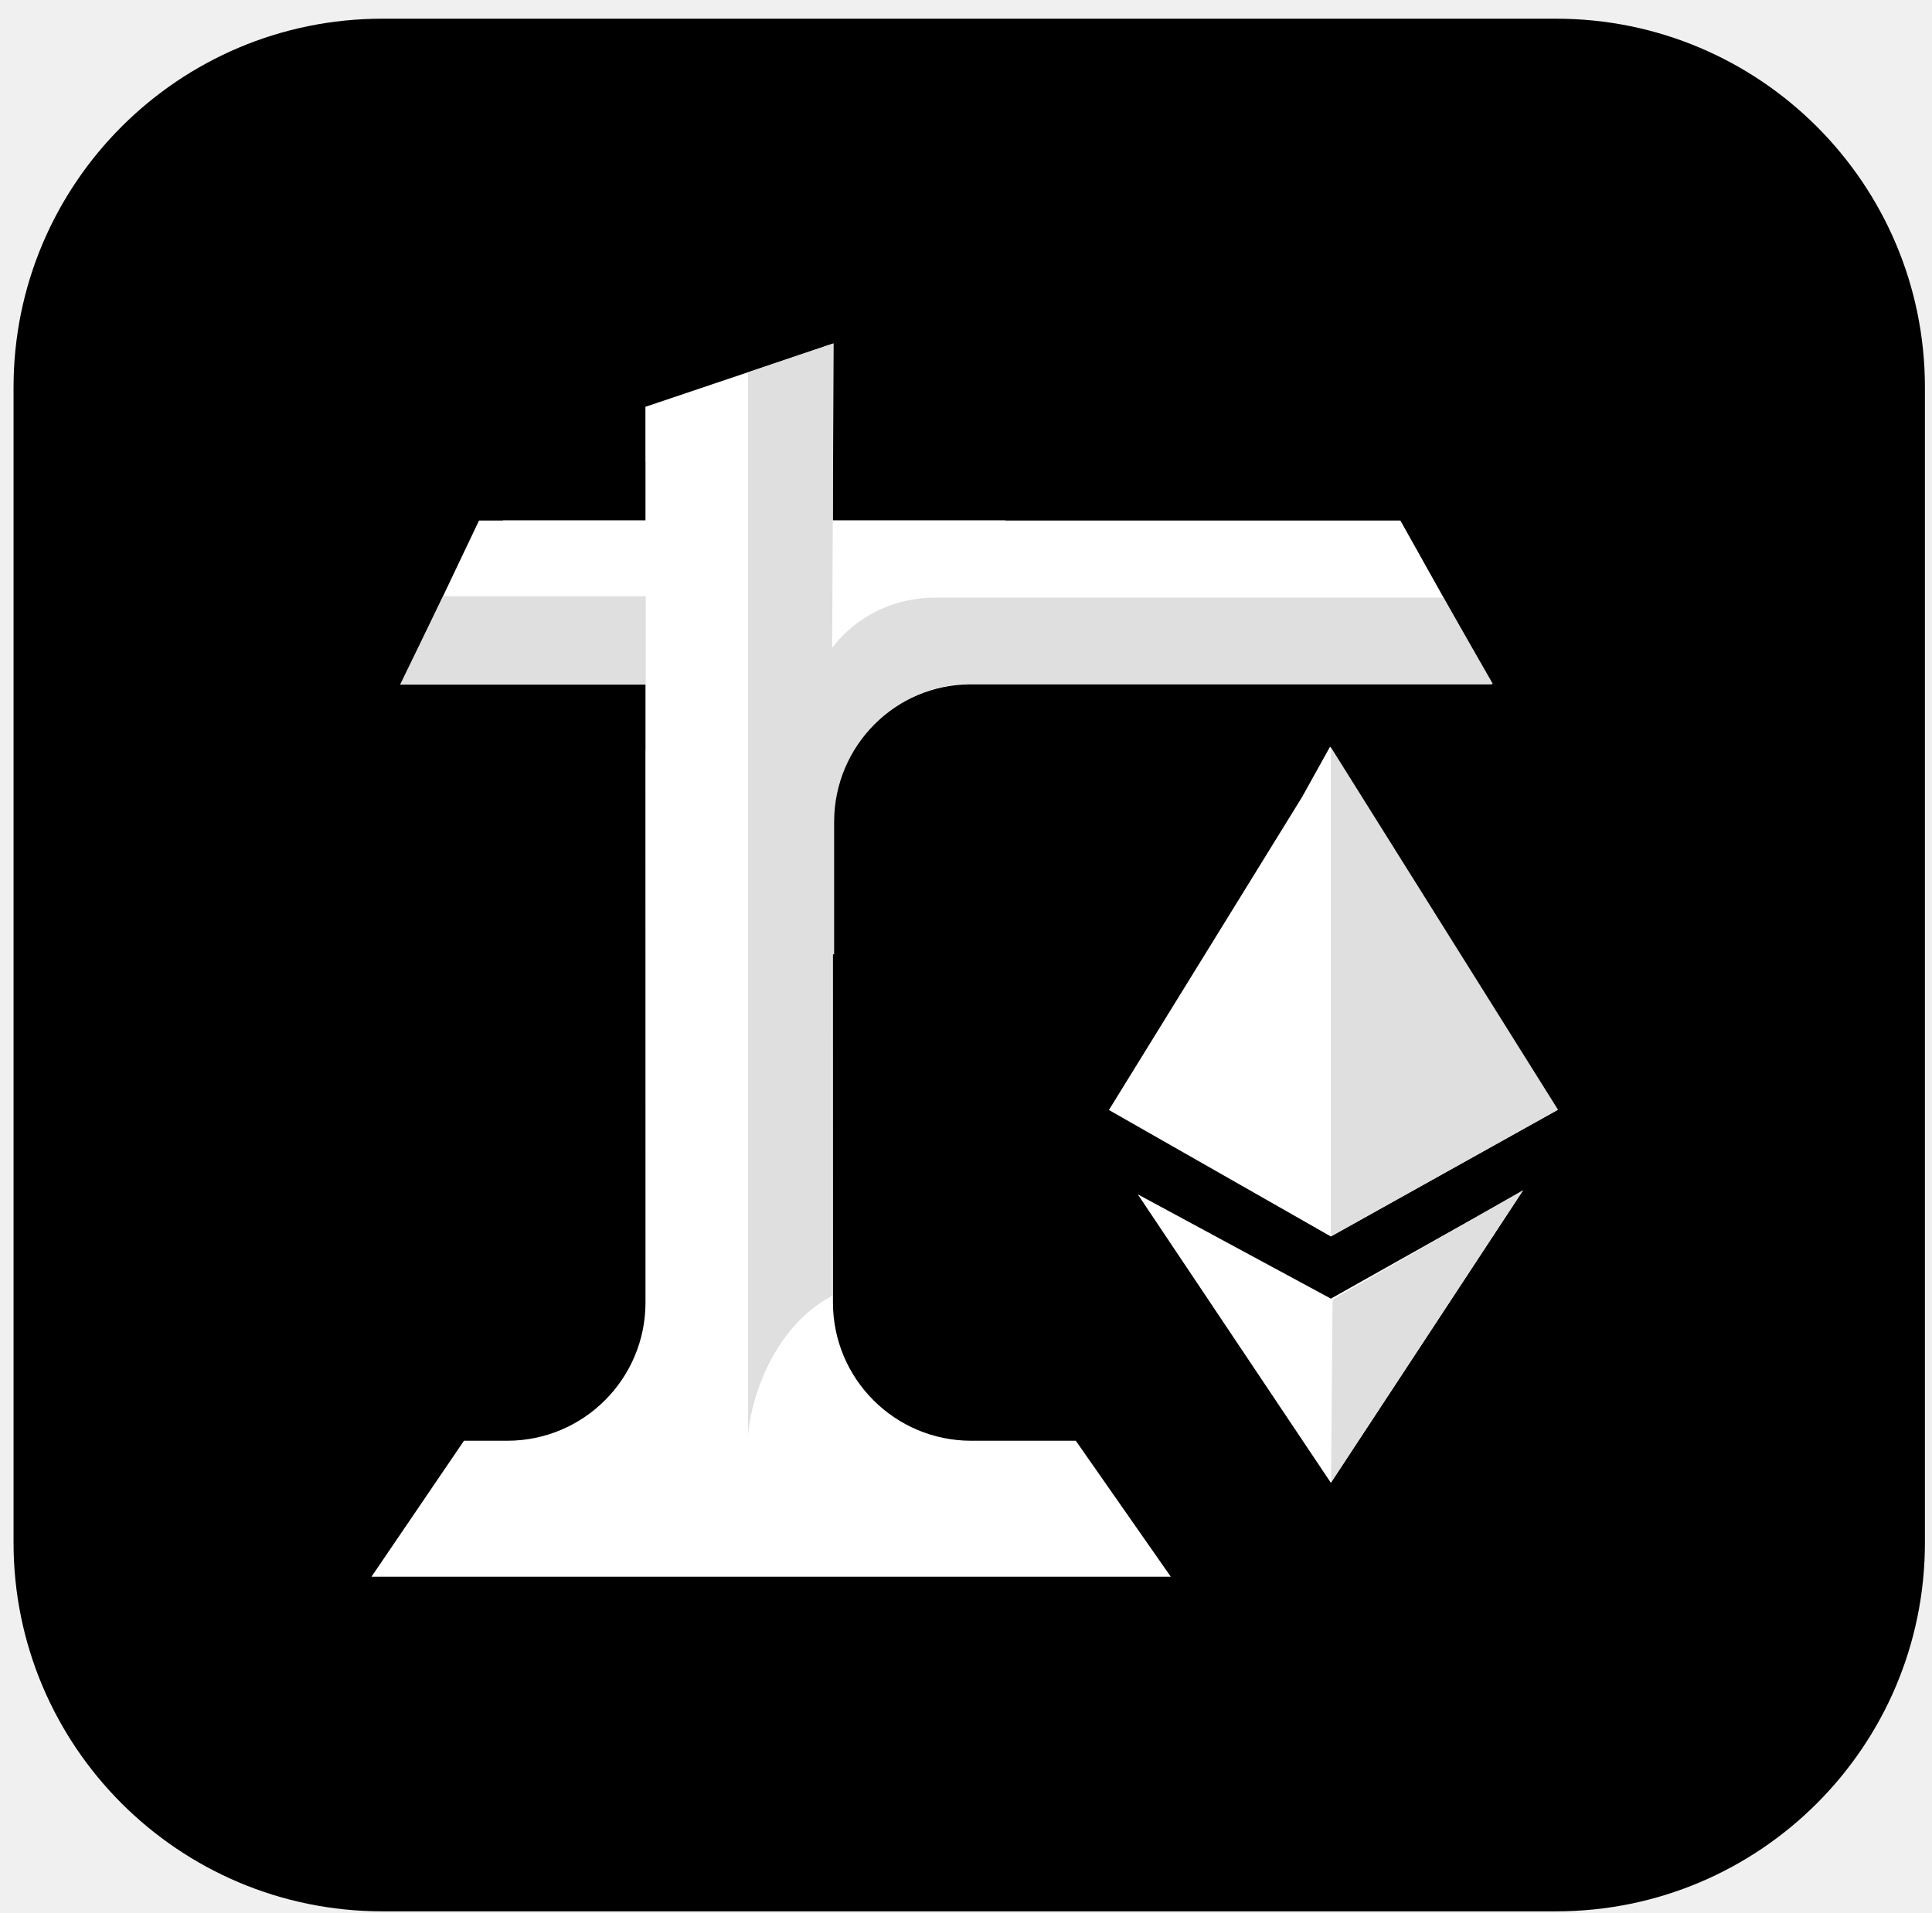
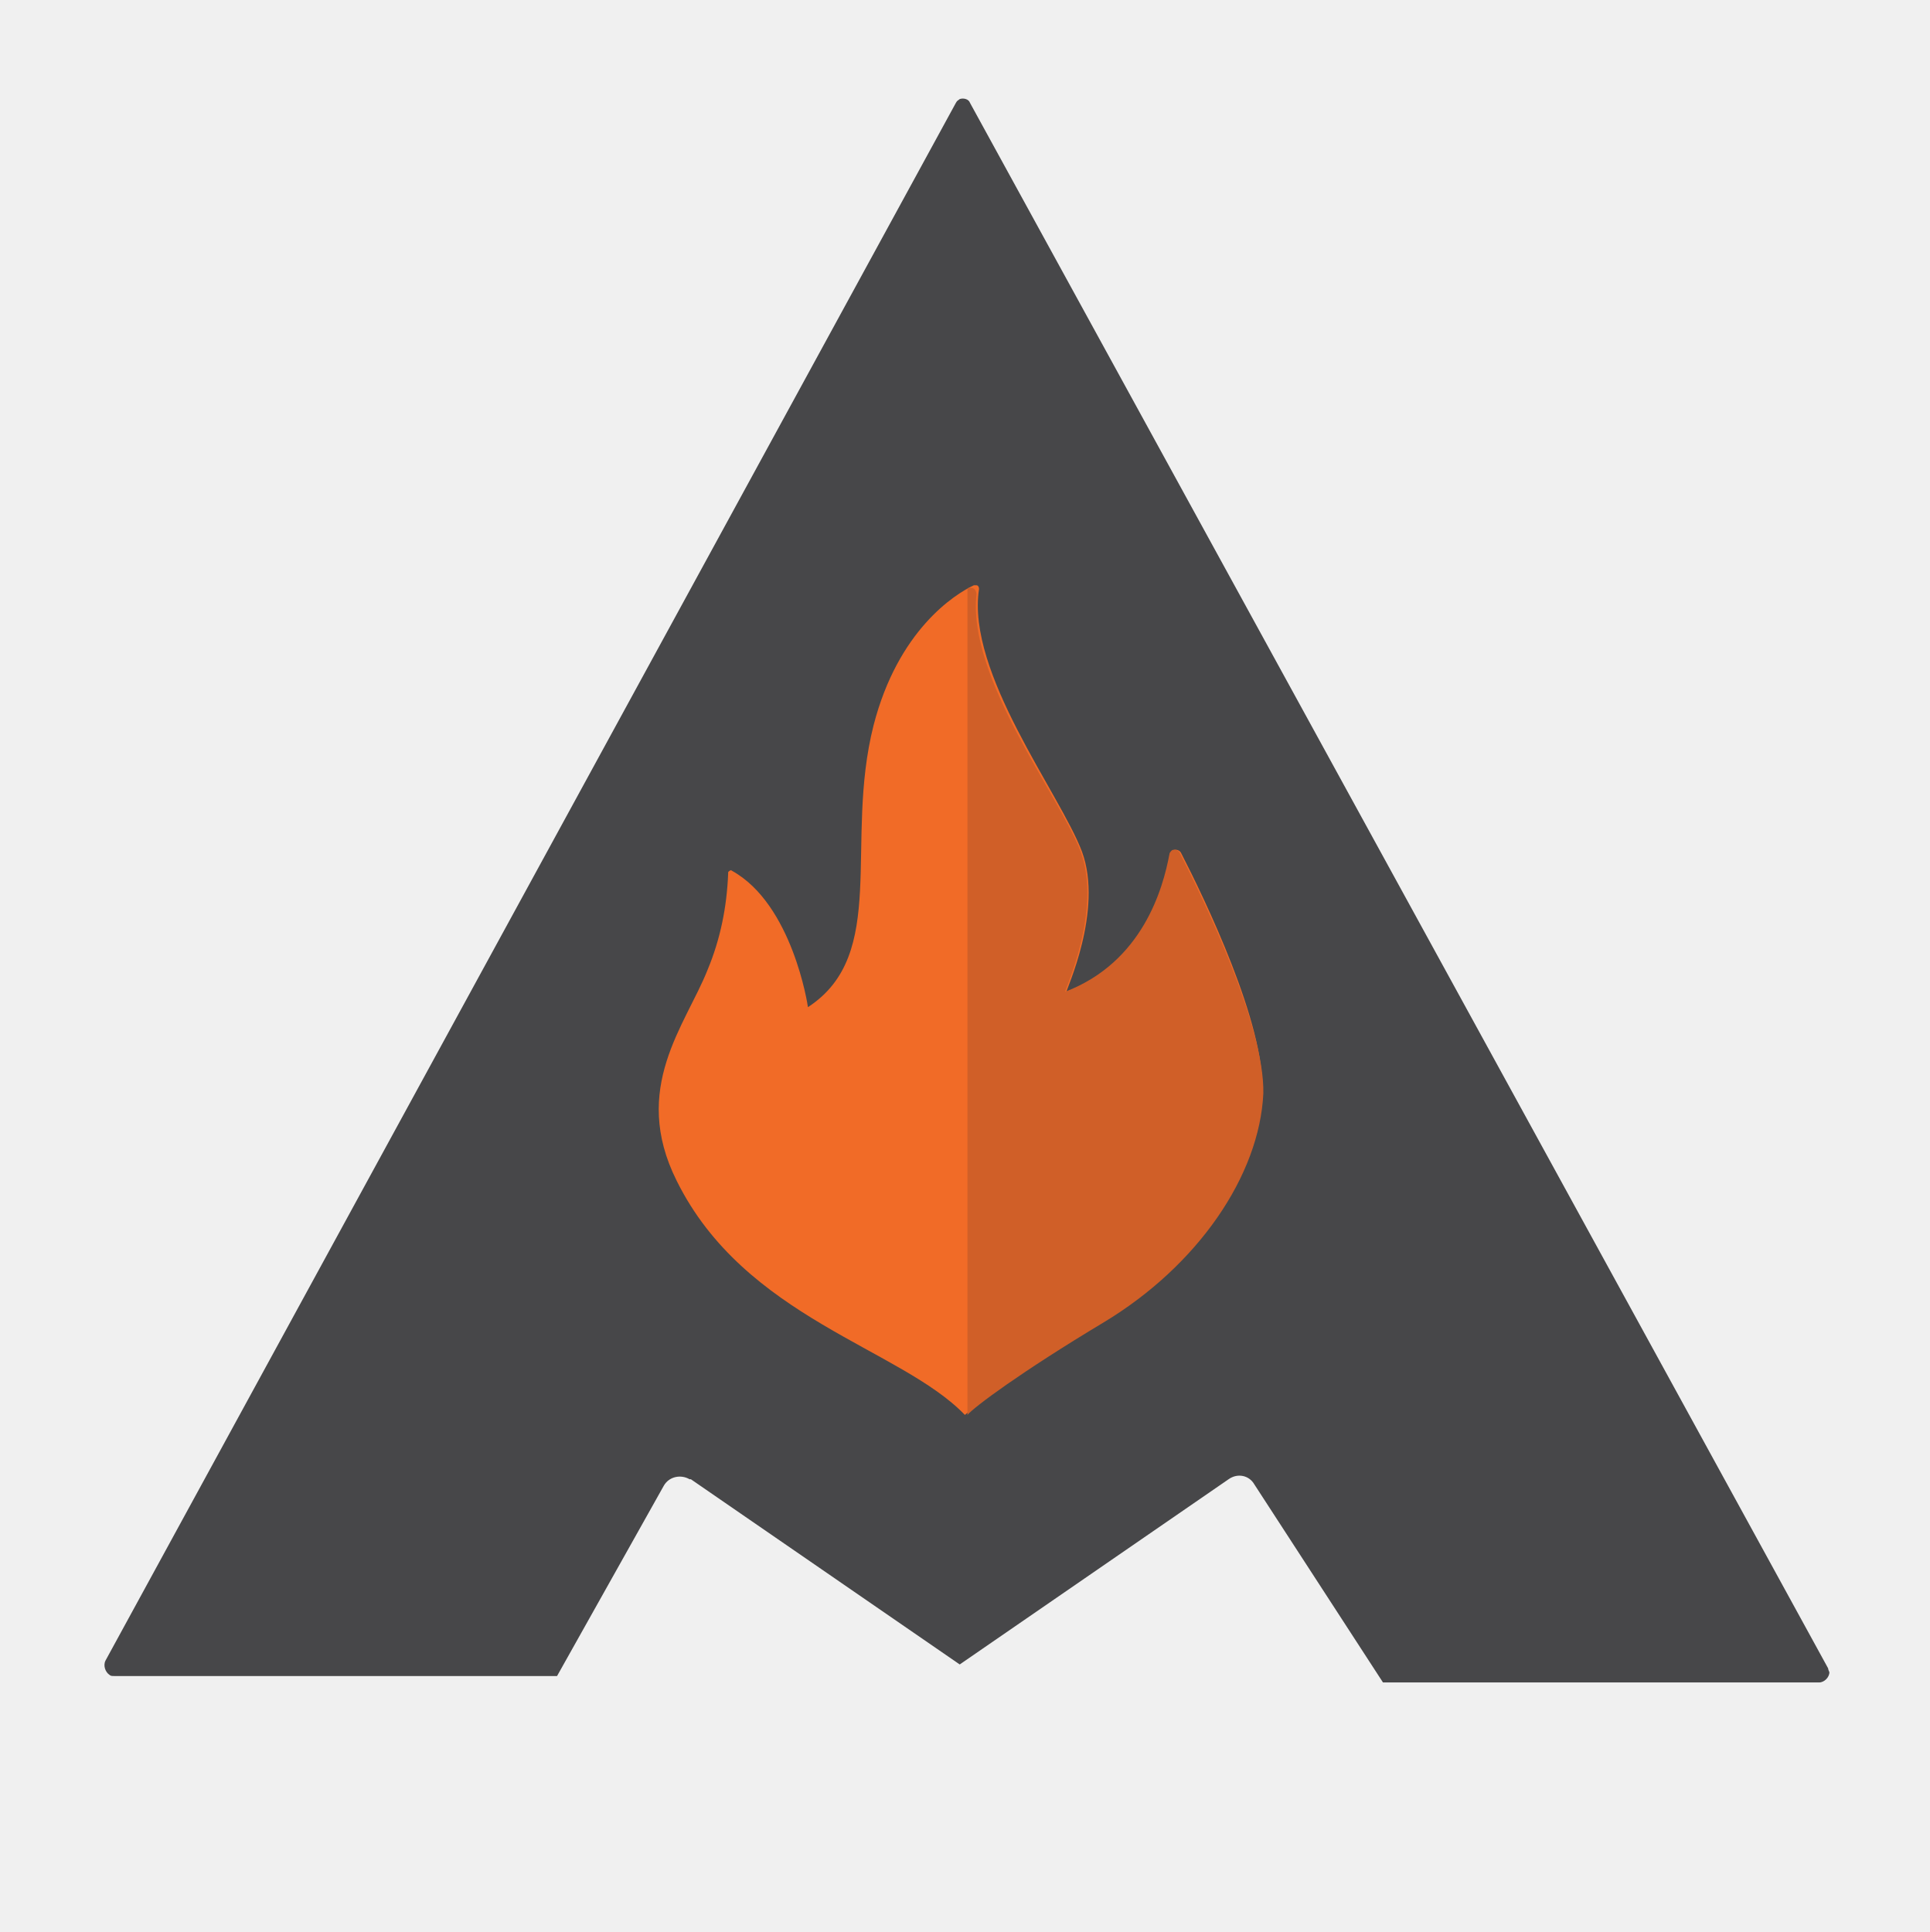
- <svg xmlns="http://www.w3.org/2000/svg" width="103" height="102" viewBox="0 0 103 102" fill="none">
-   <rect x="0.722" y="0.997" width="101.901" height="100.925" rx="19.661" fill="black" />
-   <path d="M69.415 42.505L70.912 39.812L72.544 42.505L83.024 59.191L70.953 65.936L59.119 59.191L69.415 42.505Z" fill="white" />
-   <path d="M70.953 69.25L60.658 63.688L70.953 79.072L81.184 63.498L70.953 69.25Z" fill="white" />
-   <path d="M70.953 65.926V41.853V39.85L83.063 59.178L70.953 65.926Z" fill="#DFDFDF" />
-   <path d="M70.962 79.05L71.041 69.297L81.206 63.463L70.962 79.05Z" fill="#DFDFDF" />
-   <path d="M34.409 21.693V24.613H34.413L34.412 27.747H26.809L26.809 27.757H25.538L21.384 36.491H34.413V39.972H34.409L34.413 69.455C34.413 73.527 31.113 76.828 27.041 76.828H24.735L19.806 84.077H62.417L57.354 76.828H51.779C47.708 76.828 44.407 73.527 44.407 69.455L44.402 43.665C44.507 39.708 47.73 36.527 51.705 36.491H79.548L74.658 27.757H53.602L53.602 27.747L44.399 27.747L44.399 24.613H44.402V18.325L34.409 21.693Z" fill="white" />
-   <path d="M39.882 19.852V76.55C39.973 74.964 41.047 70.855 44.365 69.103V50.867L44.47 50.9V43.831C44.47 39.759 47.771 36.458 51.843 36.458H79.581L76.951 31.866H49.908C46.129 31.866 44.365 34.556 44.365 34.556L44.444 18.307L39.882 19.852Z" fill="#DFDFDF" />
-   <path d="M23.622 31.793L21.329 36.508H34.425V31.793H23.622Z" fill="#DFDFDF" />
+ <svg xmlns="http://www.w3.org/2000/svg" id="logosandtypes_com" viewBox="0 0 150 150.2">
+   <path d="M0 .2h150v150H0V.2z" fill="none" />
+   <path d="M142.1 129.7L75.4 8c-.1-.3-.5-.4-.8-.3-.1.1-.2.1-.3.3L8.2 129.1c-.2.4 0 .9.3 1.1.1.1.2.1.4.1h34.4l8.3-14.8c.4-.7 1.3-.9 2-.5h.1l20.9 14.4L95.5 115c.7-.5 1.6-.3 2 .4l10 15.4h33.9c.4 0 .8-.4.8-.8 0 0-.1-.2-.1-.3z" fill="#474749" />
+   <path d="M75 110s3.4-2.9 10.7-7.3c7.3-4.4 12.1-11.4 12.4-17.8.3-5.2-4.5-15.1-6.3-18.6-.1-.2-.4-.3-.6-.2-.1.1-.2.2-.2.3-.5 2.7-2.1 8.4-8.1 10.7-.1 0 2.9-6.3 1.2-10.9-1.7-4.5-9-13.9-8-20.4 0-.2-.1-.3-.2-.3h-.2c-1.5.7-5.9 3.5-7.8 10.9-2.3 9.1 1.2 17.8-5.1 21.9 0-.1-1.2-8-5.9-10.6-.1-.1-.2 0-.3.1v.1c-.1 2.6-.6 5.1-1.6 7.5-1.7 4.3-6 9.2-2.4 16.4 5.3 10.7 17.4 13 22.4 18.2z" fill="#f16b27" />
+   <path d="M91.7 66.3c-.1-.2-.4-.3-.6-.2-.1.1-.2.2-.2.3-.5 2.7-2.1 8.4-8.1 10.7-.1 0 2.9-6.3 1.2-10.9-1.7-4.4-8.8-13.5-8.1-20 0-.3-.2-.5-.4-.5h-.2c-.1 0-.1.1-.1.2V110c.5-.6 4.1-3.3 10.6-7.2 7.3-4.4 12.1-11.4 12.4-17.8.1-5.3-4.7-15.2-6.5-18.7z" fill="#d05f28" />
</svg>
